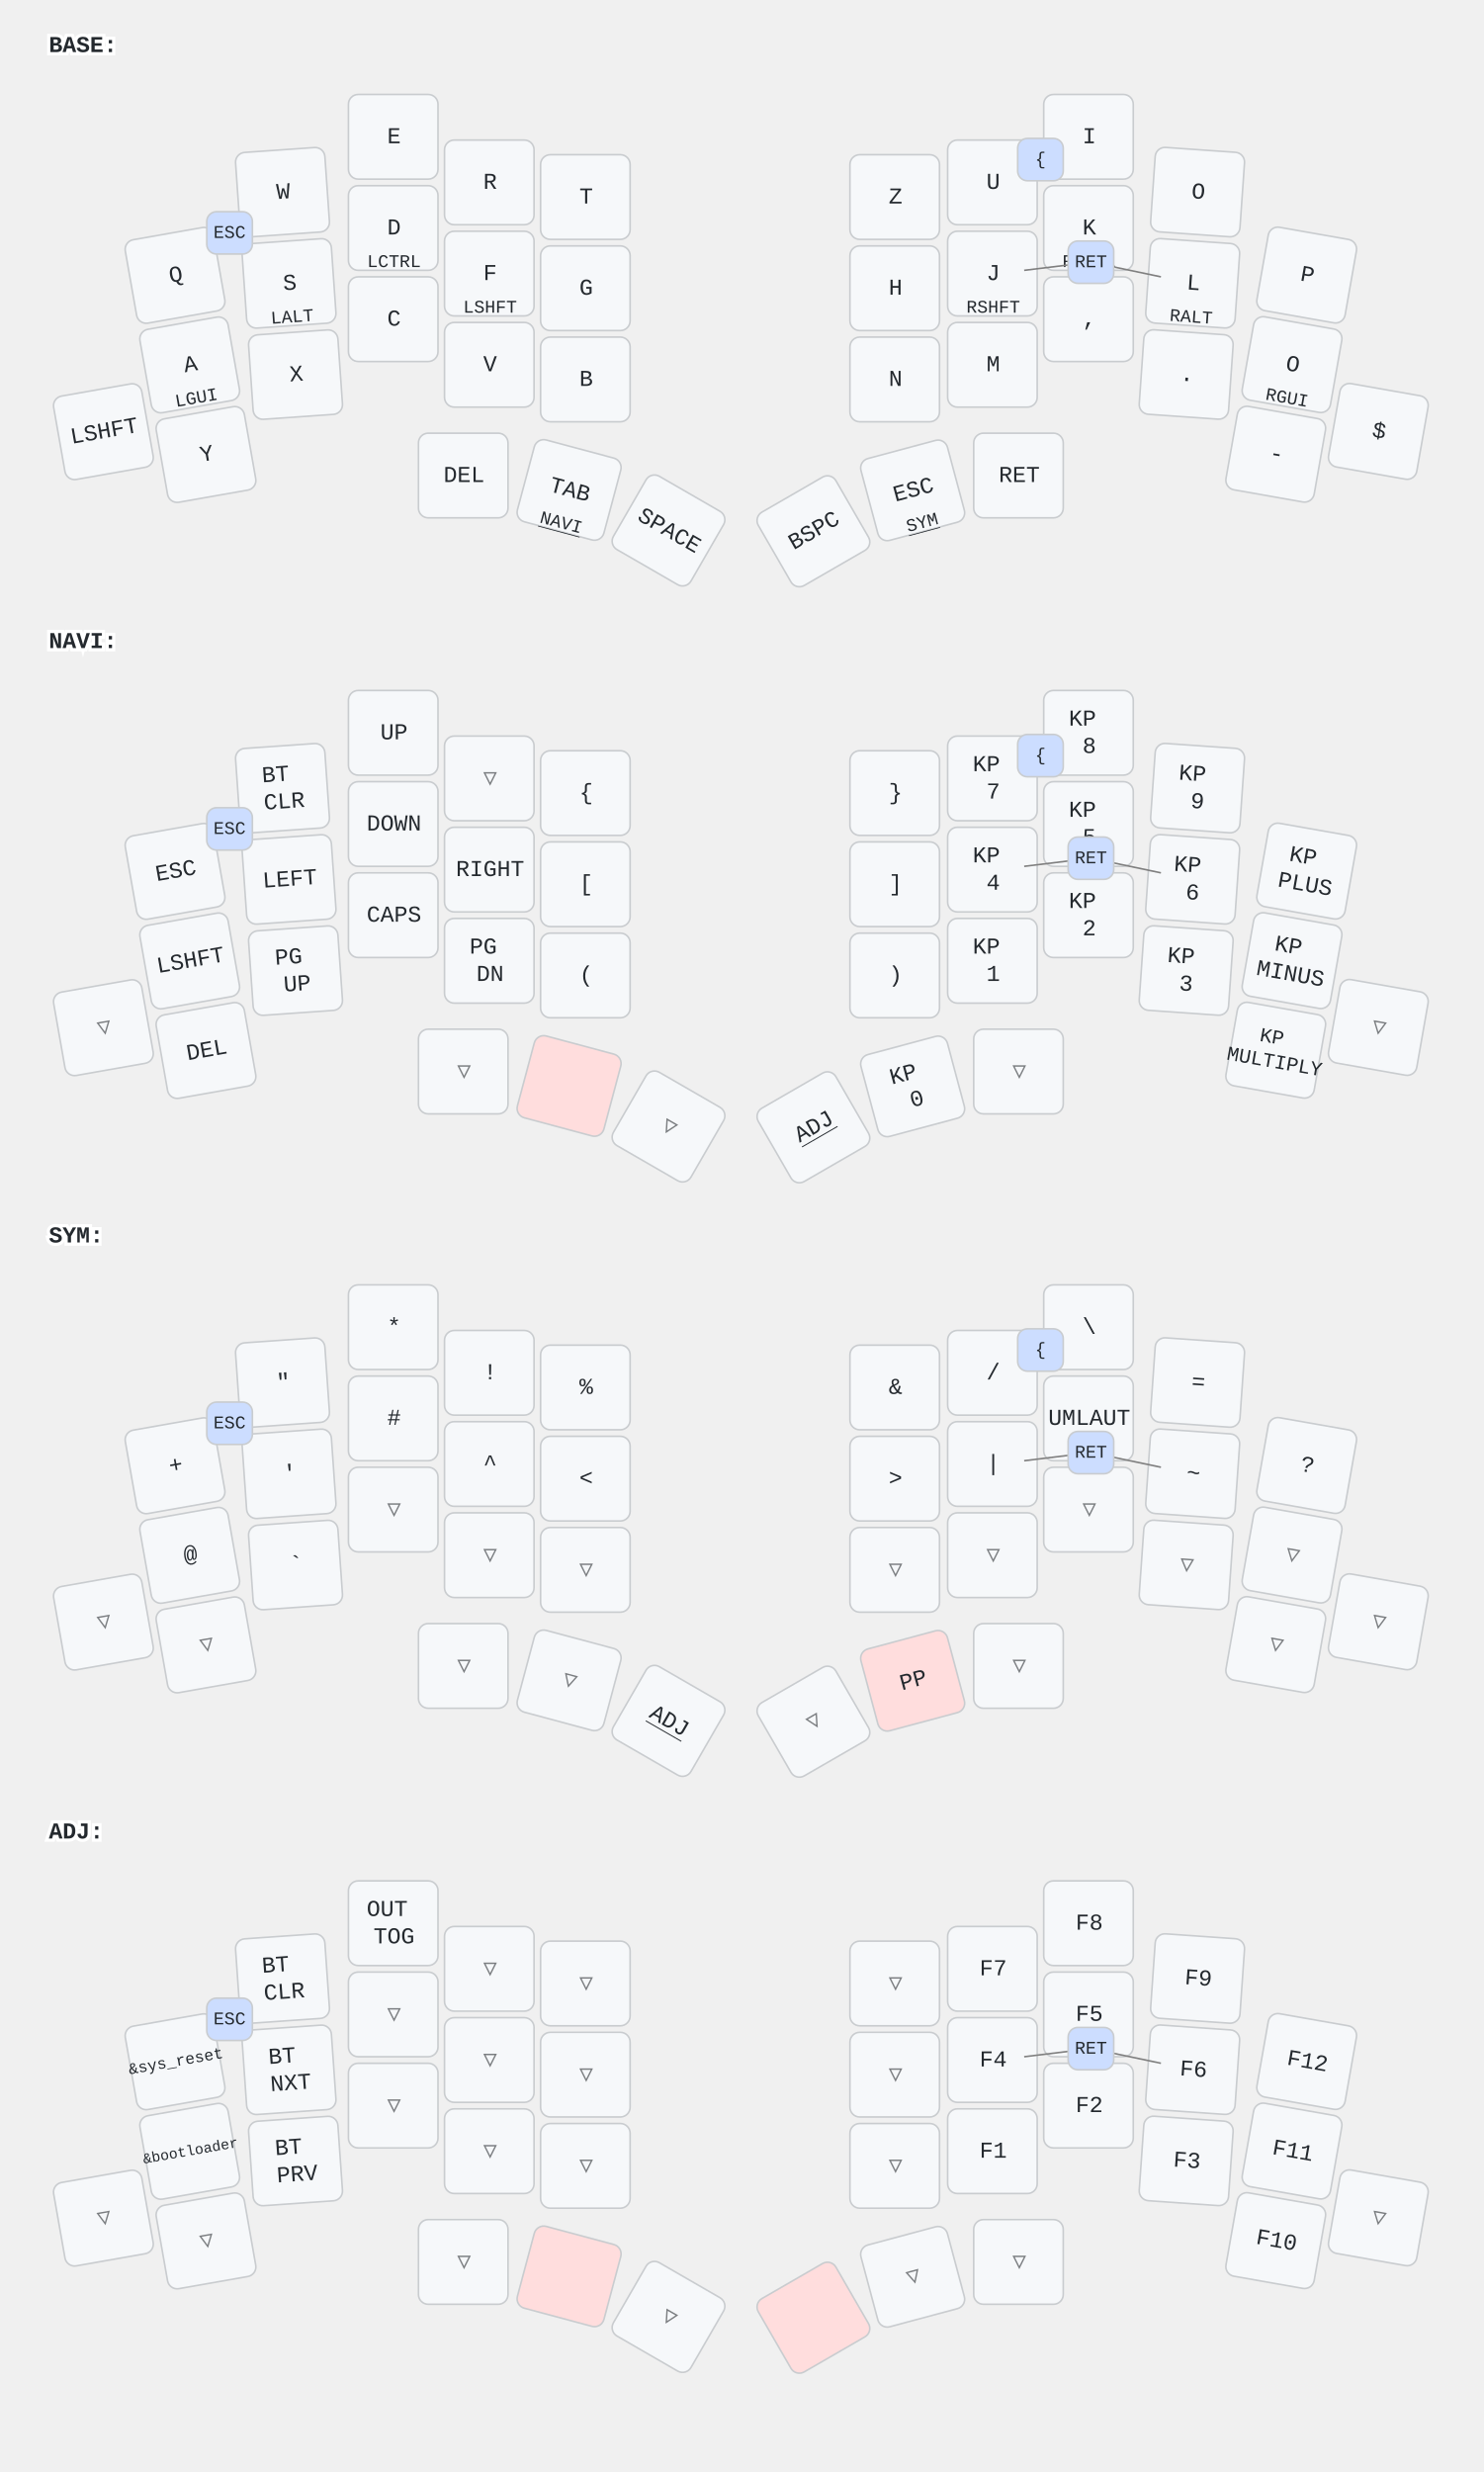
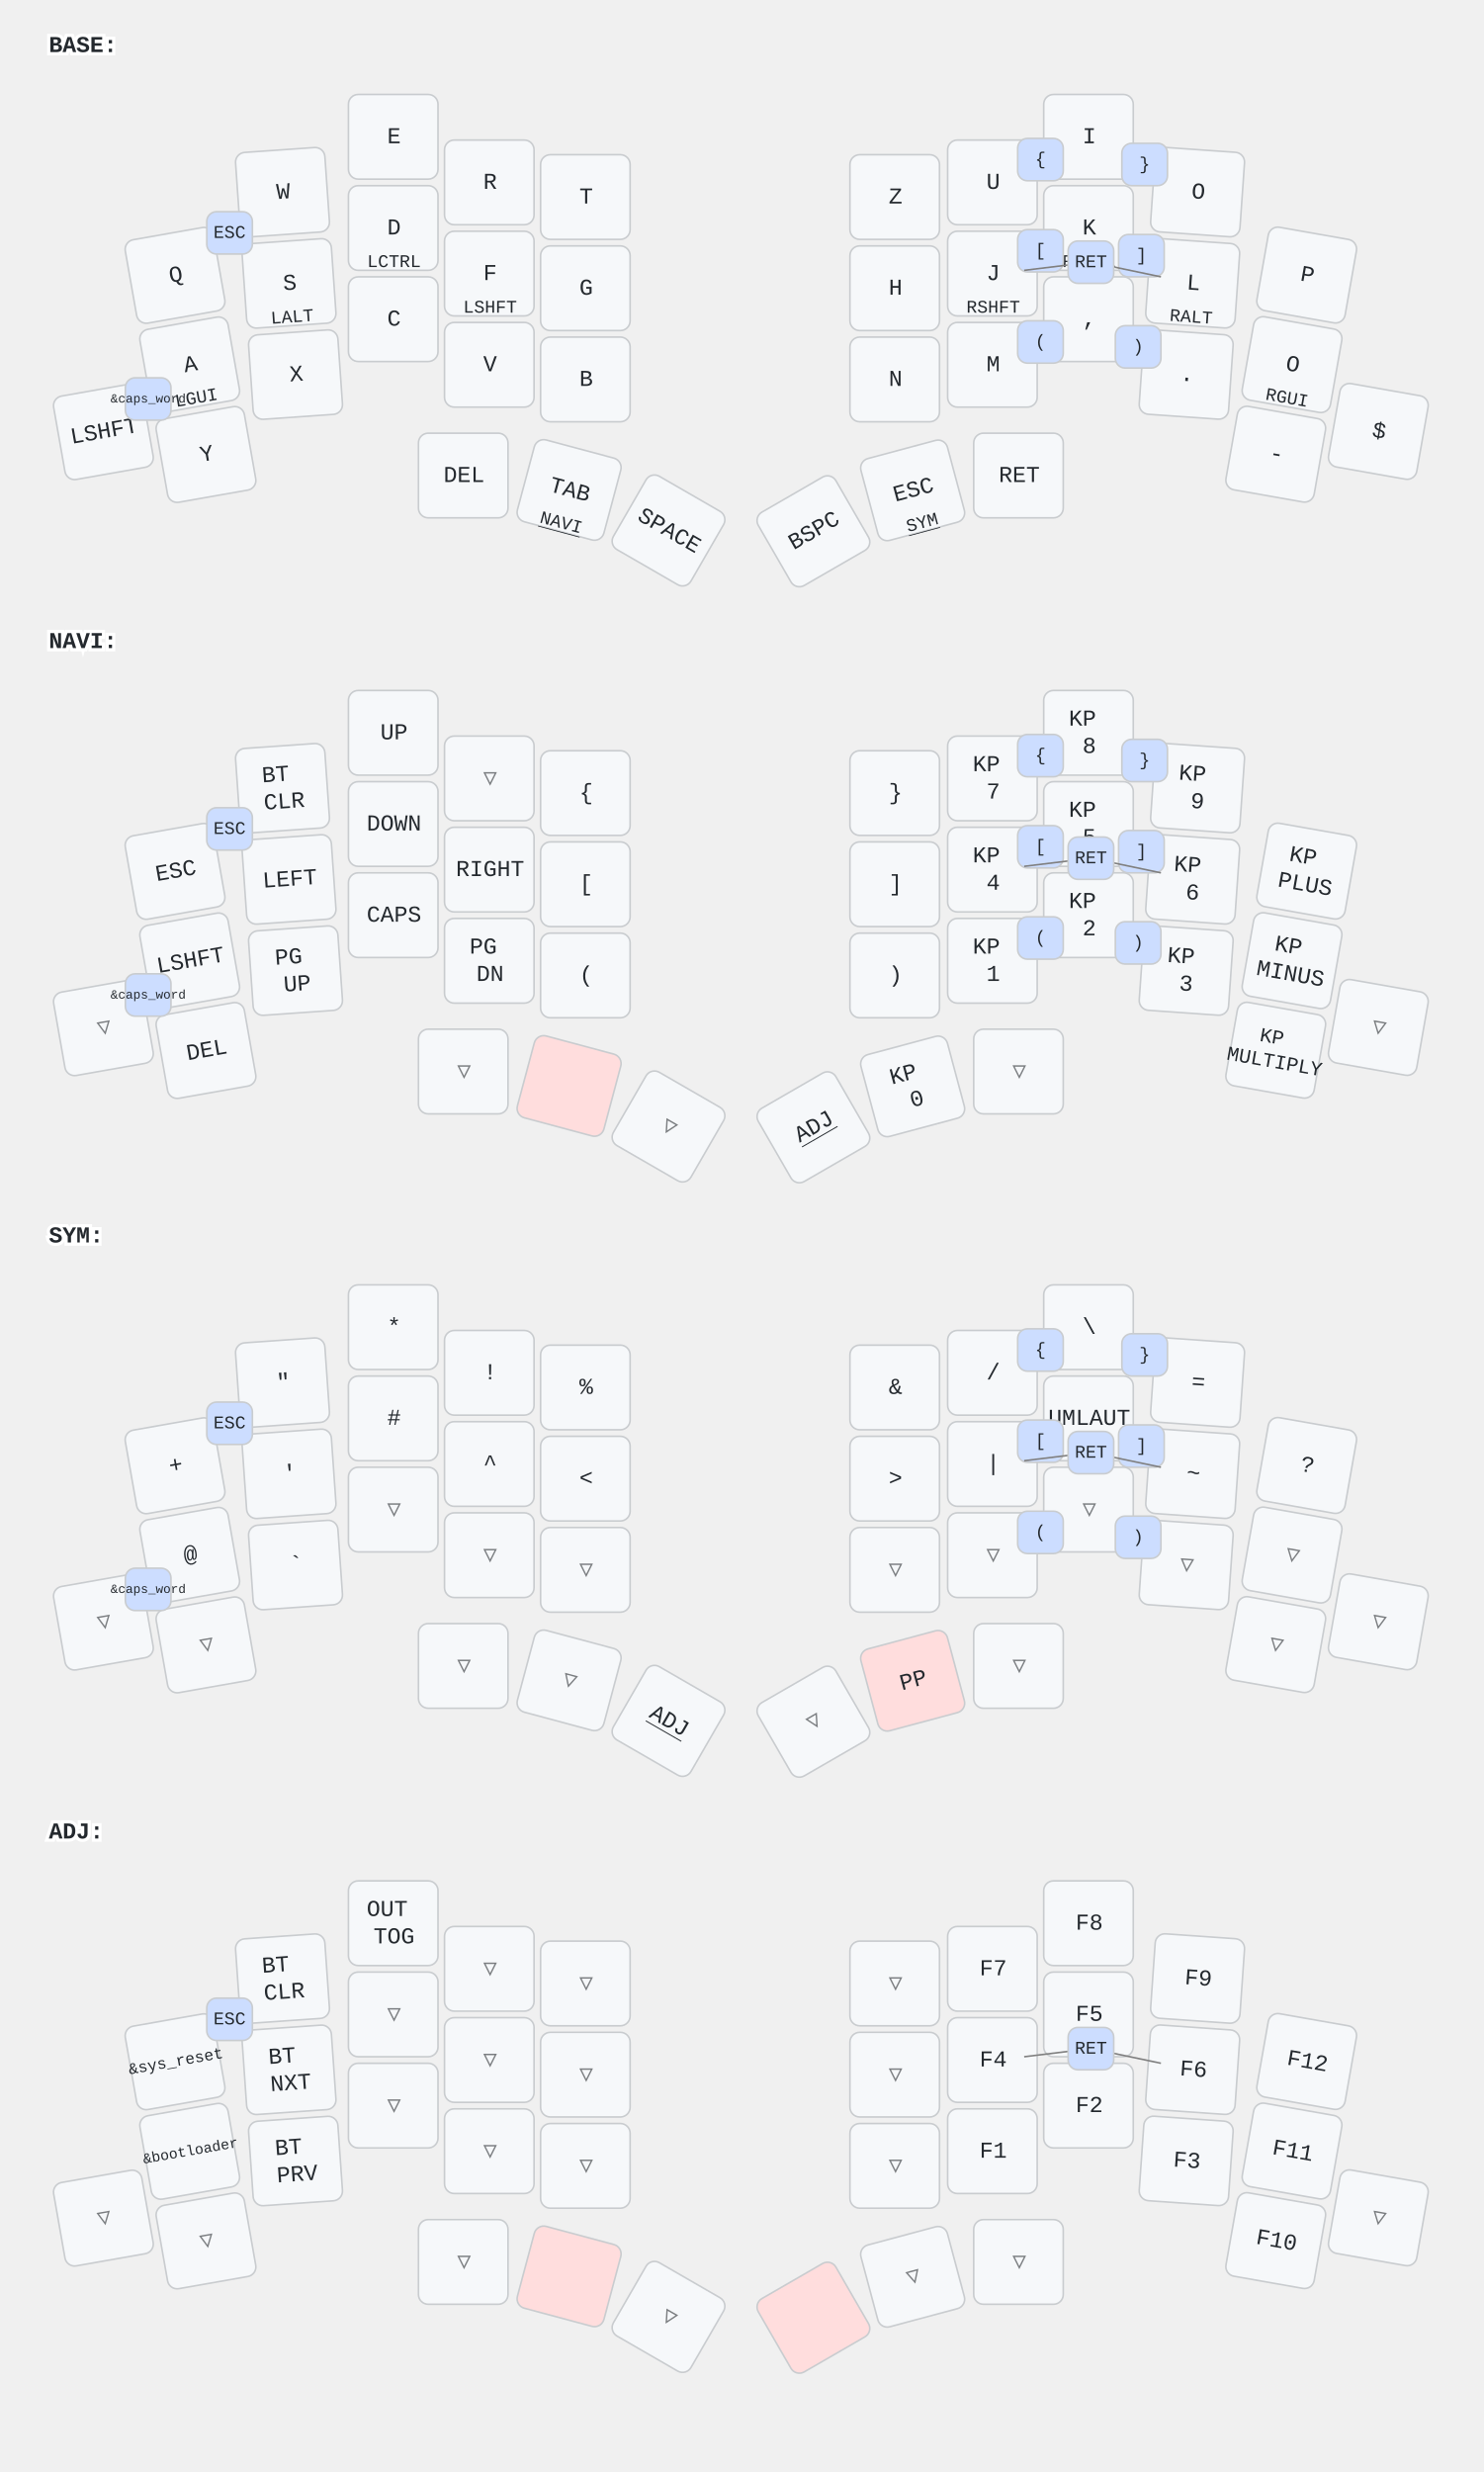
<svg xmlns="http://www.w3.org/2000/svg" width="911" height="1518" viewBox="0 0 911 1518" class="keymap">
  <style>/* inherit to force styles through use tags */
svg path {
    fill: inherit;
}

/* font and background color specifications */
svg.keymap {
    font-family: SFMono-Regular,Consolas,Liberation Mono,Menlo,monospace;
    font-size: 14px;
    font-kerning: normal;
    text-rendering: optimizeLegibility;
    fill: #24292e;
}

/* default key styling */
rect.key {
    fill: #f6f8fa;
}

rect.key, rect.combo {
    stroke: #c9cccf;
    stroke-width: 1;
}

/* default key side styling, only used is draw_key_sides is set */
rect.side {
    filter: brightness(90%);
}

/* color accent for combo boxes */
rect.combo, rect.combo-separate {
    fill: #cdf;
}

/* color accent for held keys */
rect.held, rect.combo.held {
    fill: #fdd;
}

/* color accent for ghost (optional) keys */
rect.ghost, rect.combo.ghost {
    stroke-dasharray: 4, 4;
    stroke-width: 2;
}

text {
    text-anchor: middle;
    dominant-baseline: middle;
}

/* styling for layer labels */
text.label {
    font-weight: bold;
    text-anchor: start;
    stroke: white;
    stroke-width: 4;
    paint-order: stroke;
}

/* styling for optional footer */
text.footer {
    text-anchor: end;
    dominant-baseline: auto;
    stroke: white;
    stroke-width: 4;
    paint-order: stroke;
}

/* styling for combo tap, and key non-tap label text */
text.combo, text.hold, text.shifted, text.left, text.right {
    font-size: 11px;
}

text.hold {
    text-anchor: middle;
    dominant-baseline: auto;
}

text.shifted {
    text-anchor: middle;
    dominant-baseline: hanging;
}

text.left {
    text-anchor: start;
}

text.right {
    text-anchor: end;
}

text.layer-activator {
    text-decoration: underline;
}

/* styling for hold/shifted label text in combo box */
text.combo.hold, text.combo.shifted, text.combo.left, text.combo.right {
    font-size: 8px;
}

/* lighter symbol for transparent keys */
text.trans {
    fill: #7b7e81;
}

/* styling for combo dendrons */
path.combo {
    stroke-width: 1;
    stroke: gray;
    fill: none;
}

/* Start Tabler Icons Cleanup */
/* cannot use height/width with glyphs */
.icon-tabler &gt; path {
    fill: inherit;
    stroke: inherit;
    stroke-width: 2;
}
/* hide tabler's default box */
.icon-tabler &gt; path[stroke="none"][fill="none"] {
    visibility: hidden;
}
/* End Tabler Icons Cleanup */
</style>
  <g transform="translate(30, 0)" class="layer-BASE">
    <text x="0" y="28" class="label" id="BASE">BASE:</text>
    <g transform="translate(0, 56)">
      <g transform="translate(78, 113) rotate(-10.0)" class="key keypos-0">
        <rect rx="6" ry="6" x="-28" y="-26" width="55" height="52" class="key" />
        <text x="0" y="0" class="key tap">Q</text>
      </g>
      <g transform="translate(144, 62) rotate(-4.0)" class="key keypos-1">
        <rect rx="6" ry="6" x="-28" y="-26" width="55" height="52" class="key" />
        <text x="0" y="0" class="key tap">W</text>
      </g>
      <g transform="translate(212, 28)" class="key keypos-2">
        <rect rx="6" ry="6" x="-28" y="-26" width="55" height="52" class="key" />
        <text x="0" y="0" class="key tap">E</text>
      </g>
      <g transform="translate(271, 56)" class="key keypos-3">
        <rect rx="6" ry="6" x="-28" y="-26" width="55" height="52" class="key" />
        <text x="0" y="0" class="key tap">R</text>
      </g>
      <g transform="translate(330, 65)" class="key keypos-4">
        <rect rx="6" ry="6" x="-28" y="-26" width="55" height="52" class="key" />
        <text x="0" y="0" class="key tap">T</text>
      </g>
      <g transform="translate(520, 65)" class="key keypos-5">
        <rect rx="6" ry="6" x="-28" y="-26" width="55" height="52" class="key" />
        <text x="0" y="0" class="key tap">Z</text>
      </g>
      <g transform="translate(580, 56)" class="key keypos-6">
        <rect rx="6" ry="6" x="-28" y="-26" width="55" height="52" class="key" />
        <text x="0" y="0" class="key tap">U</text>
      </g>
      <g transform="translate(639, 28)" class="key keypos-7">
        <rect rx="6" ry="6" x="-28" y="-26" width="55" height="52" class="key" />
        <text x="0" y="0" class="key tap">I</text>
      </g>
      <g transform="translate(706, 62) rotate(4.0)" class="key keypos-8">
        <rect rx="6" ry="6" x="-28" y="-26" width="55" height="52" class="key" />
        <text x="0" y="0" class="key tap">O</text>
      </g>
      <g transform="translate(773, 113) rotate(10.0)" class="key keypos-9">
        <rect rx="6" ry="6" x="-28" y="-26" width="55" height="52" class="key" />
        <text x="0" y="0" class="key tap">P</text>
      </g>
      <g transform="translate(87, 168) rotate(-10.0)" class="key keypos-10">
        <rect rx="6" ry="6" x="-28" y="-26" width="55" height="52" class="key" />
        <text x="0" y="0" class="key tap">A</text>
        <text x="0" y="24" class="key hold">LGUI</text>
      </g>
      <g transform="translate(148, 118) rotate(-4.0)" class="key keypos-11">
        <rect rx="6" ry="6" x="-28" y="-26" width="55" height="52" class="key" />
        <text x="0" y="0" class="key tap">S</text>
        <text x="0" y="24" class="key hold">LALT</text>
      </g>
      <g transform="translate(212, 84)" class="key keypos-12">
        <rect rx="6" ry="6" x="-28" y="-26" width="55" height="52" class="key" />
        <text x="0" y="0" class="key tap">D</text>
        <text x="0" y="24" class="key hold">LCTRL</text>
      </g>
      <g transform="translate(271, 112)" class="key keypos-13">
        <rect rx="6" ry="6" x="-28" y="-26" width="55" height="52" class="key" />
        <text x="0" y="0" class="key tap">F</text>
        <text x="0" y="24" class="key hold">LSHFT</text>
      </g>
      <g transform="translate(330, 121)" class="key keypos-14">
        <rect rx="6" ry="6" x="-28" y="-26" width="55" height="52" class="key" />
        <text x="0" y="0" class="key tap">G</text>
      </g>
      <g transform="translate(520, 121)" class="key keypos-15">
        <rect rx="6" ry="6" x="-28" y="-26" width="55" height="52" class="key" />
        <text x="0" y="0" class="key tap">H</text>
      </g>
      <g transform="translate(580, 112)" class="key keypos-16">
        <rect rx="6" ry="6" x="-28" y="-26" width="55" height="52" class="key" />
        <text x="0" y="0" class="key tap">J</text>
        <text x="0" y="24" class="key hold">RSHFT</text>
      </g>
      <g transform="translate(639, 84)" class="key keypos-17">
        <rect rx="6" ry="6" x="-28" y="-26" width="55" height="52" class="key" />
        <text x="0" y="0" class="key tap">K</text>
        <text x="0" y="24" class="key hold">RCTRL</text>
      </g>
      <g transform="translate(703, 118) rotate(4.0)" class="key keypos-18">
        <rect rx="6" ry="6" x="-28" y="-26" width="55" height="52" class="key" />
        <text x="0" y="0" class="key tap">L</text>
        <text x="0" y="24" class="key hold">RALT</text>
      </g>
      <g transform="translate(764, 168) rotate(10.0)" class="key keypos-19">
        <rect rx="6" ry="6" x="-28" y="-26" width="55" height="52" class="key" />
        <text x="0" y="0" class="key tap">O</text>
        <text x="0" y="24" class="key hold">RGUI</text>
      </g>
      <g transform="translate(34, 209) rotate(-10.0)" class="key keypos-20">
        <rect rx="6" ry="6" x="-28" y="-26" width="55" height="52" class="key" />
        <text x="0" y="0" class="key tap">LSHFT</text>
      </g>
      <g transform="translate(97, 223) rotate(-10.0)" class="key keypos-21">
        <rect rx="6" ry="6" x="-28" y="-26" width="55" height="52" class="key" />
        <text x="0" y="0" class="key tap">Y</text>
      </g>
      <g transform="translate(152, 174) rotate(-4.0)" class="key keypos-22">
        <rect rx="6" ry="6" x="-28" y="-26" width="55" height="52" class="key" />
        <text x="0" y="0" class="key tap">X</text>
      </g>
      <g transform="translate(212, 140)" class="key keypos-23">
        <rect rx="6" ry="6" x="-28" y="-26" width="55" height="52" class="key" />
        <text x="0" y="0" class="key tap">C</text>
      </g>
      <g transform="translate(271, 168)" class="key keypos-24">
        <rect rx="6" ry="6" x="-28" y="-26" width="55" height="52" class="key" />
        <text x="0" y="0" class="key tap">V</text>
      </g>
      <g transform="translate(330, 177)" class="key keypos-25">
        <rect rx="6" ry="6" x="-28" y="-26" width="55" height="52" class="key" />
        <text x="0" y="0" class="key tap">B</text>
      </g>
      <g transform="translate(520, 177)" class="key keypos-26">
        <rect rx="6" ry="6" x="-28" y="-26" width="55" height="52" class="key" />
        <text x="0" y="0" class="key tap">N</text>
      </g>
      <g transform="translate(580, 168)" class="key keypos-27">
        <rect rx="6" ry="6" x="-28" y="-26" width="55" height="52" class="key" />
        <text x="0" y="0" class="key tap">M</text>
      </g>
      <g transform="translate(639, 140)" class="key keypos-28">
        <rect rx="6" ry="6" x="-28" y="-26" width="55" height="52" class="key" />
        <text x="0" y="0" class="key tap">,</text>
      </g>
      <g transform="translate(699, 174) rotate(4.0)" class="key keypos-29">
        <rect rx="6" ry="6" x="-28" y="-26" width="55" height="52" class="key" />
        <text x="0" y="0" class="key tap">.</text>
      </g>
      <g transform="translate(754, 223) rotate(10.0)" class="key keypos-30">
        <rect rx="6" ry="6" x="-28" y="-26" width="55" height="52" class="key" />
        <text x="0" y="0" class="key tap">-</text>
      </g>
      <g transform="translate(817, 209) rotate(10.0)" class="key keypos-31">
        <rect rx="6" ry="6" x="-28" y="-26" width="55" height="52" class="key" />
        <text x="0" y="0" class="key tap">$</text>
      </g>
      <g transform="translate(255, 236)" class="key keypos-32">
        <rect rx="6" ry="6" x="-28" y="-26" width="55" height="52" class="key" />
        <text x="0" y="0" class="key tap">DEL</text>
      </g>
      <g transform="translate(320, 245) rotate(15.0)" class="key keypos-33">
        <rect rx="6" ry="6" x="-28" y="-26" width="55" height="52" class="key" />
        <text x="0" y="0" class="key tap">TAB</text>
        <a href="#NAVI">
          <text x="0" y="24" class="key hold layer-activator">NAVI</text>
        </a>
      </g>
      <g transform="translate(381, 270) rotate(30.0)" class="key keypos-34">
        <rect rx="6" ry="6" x="-28" y="-26" width="55" height="52" class="key" />
        <text x="0" y="0" class="key tap">SPACE</text>
      </g>
      <g transform="translate(470, 270) rotate(-30.0)" class="key keypos-35">
        <rect rx="6" ry="6" x="-28" y="-26" width="55" height="52" class="key" />
        <text x="0" y="0" class="key tap">BSPC</text>
      </g>
      <g transform="translate(531, 245) rotate(-15.0)" class="key keypos-36">
        <rect rx="6" ry="6" x="-28" y="-26" width="55" height="52" class="key" />
        <text x="0" y="0" class="key tap">ESC</text>
        <a href="#SYM">
          <text x="0" y="24" class="key hold layer-activator">SYM</text>
        </a>
      </g>
      <g transform="translate(596, 236)" class="key keypos-37">
        <rect rx="6" ry="6" x="-28" y="-26" width="55" height="52" class="key" />
        <text x="0" y="0" class="key tap">RET</text>
      </g>
      <g class="combo combopos-0">
+         <rect rx="6" ry="6" x="595" y="29" width="28" height="26" class="combo" />
+         <text x="609" y="42" class="combo tap">{</text>
+       </g>
+       <g class="combo combopos-1">
+         <rect rx="6" ry="6" x="659" y="32" width="28" height="26" class="combo" />
+         <text x="673" y="45" class="combo tap">}</text>
+       </g>
+       <g class="combo combopos-2">
+         <rect rx="6" ry="6" x="595" y="85" width="28" height="26" class="combo" />
+         <text x="609" y="98" class="combo tap">[</text>
+       </g>
+       <g class="combo combopos-3">
+         <rect rx="6" ry="6" x="657" y="88" width="28" height="26" class="combo" />
+         <text x="671" y="101" class="combo tap">]</text>
+       </g>
+       <g class="combo combopos-4">
+         <rect rx="6" ry="6" x="595" y="141" width="28" height="26" class="combo" />
+         <text x="609" y="154" class="combo tap">(</text>
+       </g>
+       <g class="combo combopos-5">
+         <rect rx="6" ry="6" x="655" y="144" width="28" height="26" class="combo" />
+         <text x="669" y="157" class="combo tap">)</text>
+       </g>
+       <g class="combo combopos-6">
+         <rect rx="6" ry="6" x="47" y="176" width="28" height="26" class="combo" />
+         <text x="61" y="189" class="combo tap">
+           <tspan style="font-size: 70%">&amp;caps_word</tspan>
+         </text>
+       </g>
+       <g class="combo combopos-7">
        <rect rx="6" ry="6" x="97" y="74" width="28" height="26" class="combo" />
        <text x="111" y="87" class="combo tap">ESC</text>
      </g>
-       <g class="combo combopos-1">
+       <g class="combo combopos-8">
        <path d="M640,105 l-41,5" class="combo" />
        <path d="M640,105 l43,9" class="combo" />
        <rect rx="6" ry="6" x="626" y="92" width="28" height="26" class="combo" />
        <text x="640" y="105" class="combo tap">RET</text>
-       </g>
-       <g class="combo combopos-2">
-         <rect rx="6" ry="6" x="595" y="29" width="28" height="26" class="combo" />
-         <text x="609" y="42" class="combo tap">{</text>
      </g>
    </g>
  </g>
  <g transform="translate(30, 366)" class="layer-NAVI">
    <text x="0" y="28" class="label" id="NAVI">NAVI:</text>
    <g transform="translate(0, 56)">
      <g transform="translate(78, 113) rotate(-10.0)" class="key keypos-0">
        <rect rx="6" ry="6" x="-28" y="-26" width="55" height="52" class="key" />
        <text x="0" y="0" class="key tap">ESC</text>
      </g>
      <g transform="translate(144, 62) rotate(-4.0)" class="key keypos-1">
        <rect rx="6" ry="6" x="-28" y="-26" width="55" height="52" class="key" />
        <text x="0" y="0" class="key tap">
          <tspan x="0" dy="-0.6em">BT</tspan>
          <tspan x="0" dy="1.2em">CLR</tspan>
        </text>
      </g>
      <g transform="translate(212, 28)" class="key keypos-2">
        <rect rx="6" ry="6" x="-28" y="-26" width="55" height="52" class="key" />
        <text x="0" y="0" class="key tap">UP</text>
      </g>
      <g transform="translate(271, 56)" class="key trans keypos-3">
        <rect rx="6" ry="6" x="-28" y="-26" width="55" height="52" class="key trans" />
        <text x="0" y="0" class="key trans tap">▽</text>
      </g>
      <g transform="translate(330, 65)" class="key keypos-4">
        <rect rx="6" ry="6" x="-28" y="-26" width="55" height="52" class="key" />
        <text x="0" y="0" class="key tap">{</text>
      </g>
      <g transform="translate(520, 65)" class="key keypos-5">
        <rect rx="6" ry="6" x="-28" y="-26" width="55" height="52" class="key" />
        <text x="0" y="0" class="key tap">}</text>
      </g>
      <g transform="translate(580, 56)" class="key keypos-6">
        <rect rx="6" ry="6" x="-28" y="-26" width="55" height="52" class="key" />
        <text x="0" y="0" class="key tap">
          <tspan x="0" dy="-0.6em">KP</tspan>
          <tspan x="0" dy="1.2em">7</tspan>
        </text>
      </g>
      <g transform="translate(639, 28)" class="key keypos-7">
        <rect rx="6" ry="6" x="-28" y="-26" width="55" height="52" class="key" />
        <text x="0" y="0" class="key tap">
          <tspan x="0" dy="-0.6em">KP</tspan>
          <tspan x="0" dy="1.2em">8</tspan>
        </text>
      </g>
      <g transform="translate(706, 62) rotate(4.0)" class="key keypos-8">
        <rect rx="6" ry="6" x="-28" y="-26" width="55" height="52" class="key" />
        <text x="0" y="0" class="key tap">
          <tspan x="0" dy="-0.6em">KP</tspan>
          <tspan x="0" dy="1.2em">9</tspan>
        </text>
      </g>
      <g transform="translate(773, 113) rotate(10.0)" class="key keypos-9">
        <rect rx="6" ry="6" x="-28" y="-26" width="55" height="52" class="key" />
        <text x="0" y="0" class="key tap">
          <tspan x="0" dy="-0.6em">KP</tspan>
          <tspan x="0" dy="1.2em">PLUS</tspan>
        </text>
      </g>
      <g transform="translate(87, 168) rotate(-10.0)" class="key keypos-10">
        <rect rx="6" ry="6" x="-28" y="-26" width="55" height="52" class="key" />
        <text x="0" y="0" class="key tap">LSHFT</text>
      </g>
      <g transform="translate(148, 118) rotate(-4.0)" class="key keypos-11">
        <rect rx="6" ry="6" x="-28" y="-26" width="55" height="52" class="key" />
        <text x="0" y="0" class="key tap">LEFT</text>
      </g>
      <g transform="translate(212, 84)" class="key keypos-12">
        <rect rx="6" ry="6" x="-28" y="-26" width="55" height="52" class="key" />
        <text x="0" y="0" class="key tap">DOWN</text>
      </g>
      <g transform="translate(271, 112)" class="key keypos-13">
        <rect rx="6" ry="6" x="-28" y="-26" width="55" height="52" class="key" />
        <text x="0" y="0" class="key tap">RIGHT</text>
      </g>
      <g transform="translate(330, 121)" class="key keypos-14">
        <rect rx="6" ry="6" x="-28" y="-26" width="55" height="52" class="key" />
        <text x="0" y="0" class="key tap">[</text>
      </g>
      <g transform="translate(520, 121)" class="key keypos-15">
        <rect rx="6" ry="6" x="-28" y="-26" width="55" height="52" class="key" />
        <text x="0" y="0" class="key tap">]</text>
      </g>
      <g transform="translate(580, 112)" class="key keypos-16">
        <rect rx="6" ry="6" x="-28" y="-26" width="55" height="52" class="key" />
        <text x="0" y="0" class="key tap">
          <tspan x="0" dy="-0.6em">KP</tspan>
          <tspan x="0" dy="1.2em">4</tspan>
        </text>
      </g>
      <g transform="translate(639, 84)" class="key keypos-17">
        <rect rx="6" ry="6" x="-28" y="-26" width="55" height="52" class="key" />
        <text x="0" y="0" class="key tap">
          <tspan x="0" dy="-0.6em">KP</tspan>
          <tspan x="0" dy="1.2em">5</tspan>
        </text>
      </g>
      <g transform="translate(703, 118) rotate(4.0)" class="key keypos-18">
        <rect rx="6" ry="6" x="-28" y="-26" width="55" height="52" class="key" />
        <text x="0" y="0" class="key tap">
          <tspan x="0" dy="-0.6em">KP</tspan>
          <tspan x="0" dy="1.2em">6</tspan>
        </text>
      </g>
      <g transform="translate(764, 168) rotate(10.0)" class="key keypos-19">
        <rect rx="6" ry="6" x="-28" y="-26" width="55" height="52" class="key" />
        <text x="0" y="0" class="key tap">
          <tspan x="0" dy="-0.6em">KP</tspan>
          <tspan x="0" dy="1.2em">MINUS</tspan>
        </text>
      </g>
      <g transform="translate(34, 209) rotate(-10.0)" class="key trans keypos-20">
        <rect rx="6" ry="6" x="-28" y="-26" width="55" height="52" class="key trans" />
        <text x="0" y="0" class="key trans tap">▽</text>
      </g>
      <g transform="translate(97, 223) rotate(-10.0)" class="key keypos-21">
        <rect rx="6" ry="6" x="-28" y="-26" width="55" height="52" class="key" />
        <text x="0" y="0" class="key tap">DEL</text>
      </g>
      <g transform="translate(152, 174) rotate(-4.0)" class="key keypos-22">
        <rect rx="6" ry="6" x="-28" y="-26" width="55" height="52" class="key" />
        <text x="0" y="0" class="key tap">
          <tspan x="0" dy="-0.6em">PG</tspan>
          <tspan x="0" dy="1.2em">UP</tspan>
        </text>
      </g>
      <g transform="translate(212, 140)" class="key keypos-23">
        <rect rx="6" ry="6" x="-28" y="-26" width="55" height="52" class="key" />
        <text x="0" y="0" class="key tap">CAPS</text>
      </g>
      <g transform="translate(271, 168)" class="key keypos-24">
        <rect rx="6" ry="6" x="-28" y="-26" width="55" height="52" class="key" />
        <text x="0" y="0" class="key tap">
          <tspan x="0" dy="-0.6em">PG</tspan>
          <tspan x="0" dy="1.2em">DN</tspan>
        </text>
      </g>
      <g transform="translate(330, 177)" class="key keypos-25">
        <rect rx="6" ry="6" x="-28" y="-26" width="55" height="52" class="key" />
        <text x="0" y="0" class="key tap">(</text>
      </g>
      <g transform="translate(520, 177)" class="key keypos-26">
        <rect rx="6" ry="6" x="-28" y="-26" width="55" height="52" class="key" />
        <text x="0" y="0" class="key tap">)</text>
      </g>
      <g transform="translate(580, 168)" class="key keypos-27">
        <rect rx="6" ry="6" x="-28" y="-26" width="55" height="52" class="key" />
        <text x="0" y="0" class="key tap">
          <tspan x="0" dy="-0.6em">KP</tspan>
          <tspan x="0" dy="1.2em">1</tspan>
        </text>
      </g>
      <g transform="translate(639, 140)" class="key keypos-28">
        <rect rx="6" ry="6" x="-28" y="-26" width="55" height="52" class="key" />
        <text x="0" y="0" class="key tap">
          <tspan x="0" dy="-0.6em">KP</tspan>
          <tspan x="0" dy="1.2em">2</tspan>
        </text>
      </g>
      <g transform="translate(699, 174) rotate(4.0)" class="key keypos-29">
        <rect rx="6" ry="6" x="-28" y="-26" width="55" height="52" class="key" />
        <text x="0" y="0" class="key tap">
          <tspan x="0" dy="-0.6em">KP</tspan>
          <tspan x="0" dy="1.2em">3</tspan>
        </text>
      </g>
      <g transform="translate(754, 223) rotate(10.0)" class="key keypos-30">
        <rect rx="6" ry="6" x="-28" y="-26" width="55" height="52" class="key" />
        <text x="0" y="0" class="key tap">
          <tspan x="0" dy="-0.6em" style="font-size: 88%">KP</tspan>
          <tspan x="0" dy="1.2em" style="font-size: 88%">MULTIPLY</tspan>
        </text>
      </g>
      <g transform="translate(817, 209) rotate(10.0)" class="key trans keypos-31">
        <rect rx="6" ry="6" x="-28" y="-26" width="55" height="52" class="key trans" />
        <text x="0" y="0" class="key trans tap">▽</text>
      </g>
      <g transform="translate(255, 236)" class="key trans keypos-32">
        <rect rx="6" ry="6" x="-28" y="-26" width="55" height="52" class="key trans" />
        <text x="0" y="0" class="key trans tap">▽</text>
      </g>
      <g transform="translate(320, 245) rotate(15.0)" class="key held keypos-33">
        <rect rx="6" ry="6" x="-28" y="-26" width="55" height="52" class="key held" />
      </g>
      <g transform="translate(381, 270) rotate(30.0)" class="key trans keypos-34">
        <rect rx="6" ry="6" x="-28" y="-26" width="55" height="52" class="key trans" />
        <text x="0" y="0" class="key trans tap">▽</text>
      </g>
      <g transform="translate(470, 270) rotate(-30.0)" class="key keypos-35">
        <rect rx="6" ry="6" x="-28" y="-26" width="55" height="52" class="key" />
        <a href="#ADJ">
          <text x="0" y="0" class="key tap layer-activator">ADJ</text>
        </a>
      </g>
      <g transform="translate(531, 245) rotate(-15.0)" class="key keypos-36">
        <rect rx="6" ry="6" x="-28" y="-26" width="55" height="52" class="key" />
        <text x="0" y="0" class="key tap">
          <tspan x="0" dy="-0.6em">KP</tspan>
          <tspan x="0" dy="1.2em">0</tspan>
        </text>
      </g>
      <g transform="translate(596, 236)" class="key trans keypos-37">
        <rect rx="6" ry="6" x="-28" y="-26" width="55" height="52" class="key trans" />
        <text x="0" y="0" class="key trans tap">▽</text>
      </g>
      <g class="combo combopos-0">
+         <rect rx="6" ry="6" x="595" y="29" width="28" height="26" class="combo" />
+         <text x="609" y="42" class="combo tap">{</text>
+       </g>
+       <g class="combo combopos-1">
+         <rect rx="6" ry="6" x="659" y="32" width="28" height="26" class="combo" />
+         <text x="673" y="45" class="combo tap">}</text>
+       </g>
+       <g class="combo combopos-2">
+         <rect rx="6" ry="6" x="595" y="85" width="28" height="26" class="combo" />
+         <text x="609" y="98" class="combo tap">[</text>
+       </g>
+       <g class="combo combopos-3">
+         <rect rx="6" ry="6" x="657" y="88" width="28" height="26" class="combo" />
+         <text x="671" y="101" class="combo tap">]</text>
+       </g>
+       <g class="combo combopos-4">
+         <rect rx="6" ry="6" x="595" y="141" width="28" height="26" class="combo" />
+         <text x="609" y="154" class="combo tap">(</text>
+       </g>
+       <g class="combo combopos-5">
+         <rect rx="6" ry="6" x="655" y="144" width="28" height="26" class="combo" />
+         <text x="669" y="157" class="combo tap">)</text>
+       </g>
+       <g class="combo combopos-6">
+         <rect rx="6" ry="6" x="47" y="176" width="28" height="26" class="combo" />
+         <text x="61" y="189" class="combo tap">
+           <tspan style="font-size: 70%">&amp;caps_word</tspan>
+         </text>
+       </g>
+       <g class="combo combopos-7">
        <rect rx="6" ry="6" x="97" y="74" width="28" height="26" class="combo" />
        <text x="111" y="87" class="combo tap">ESC</text>
      </g>
-       <g class="combo combopos-1">
+       <g class="combo combopos-8">
        <path d="M640,105 l-41,5" class="combo" />
        <path d="M640,105 l43,9" class="combo" />
        <rect rx="6" ry="6" x="626" y="92" width="28" height="26" class="combo" />
        <text x="640" y="105" class="combo tap">RET</text>
-       </g>
-       <g class="combo combopos-2">
-         <rect rx="6" ry="6" x="595" y="29" width="28" height="26" class="combo" />
-         <text x="609" y="42" class="combo tap">{</text>
      </g>
    </g>
  </g>
  <g transform="translate(30, 731)" class="layer-SYM">
    <text x="0" y="28" class="label" id="SYM">SYM:</text>
    <g transform="translate(0, 56)">
      <g transform="translate(78, 113) rotate(-10.0)" class="key keypos-0">
        <rect rx="6" ry="6" x="-28" y="-26" width="55" height="52" class="key" />
        <text x="0" y="0" class="key tap">+</text>
      </g>
      <g transform="translate(144, 62) rotate(-4.0)" class="key keypos-1">
        <rect rx="6" ry="6" x="-28" y="-26" width="55" height="52" class="key" />
        <text x="0" y="0" class="key tap">"</text>
      </g>
      <g transform="translate(212, 28)" class="key keypos-2">
        <rect rx="6" ry="6" x="-28" y="-26" width="55" height="52" class="key" />
        <text x="0" y="0" class="key tap">*</text>
      </g>
      <g transform="translate(271, 56)" class="key keypos-3">
        <rect rx="6" ry="6" x="-28" y="-26" width="55" height="52" class="key" />
        <text x="0" y="0" class="key tap">!</text>
      </g>
      <g transform="translate(330, 65)" class="key keypos-4">
        <rect rx="6" ry="6" x="-28" y="-26" width="55" height="52" class="key" />
        <text x="0" y="0" class="key tap">%</text>
      </g>
      <g transform="translate(520, 65)" class="key keypos-5">
        <rect rx="6" ry="6" x="-28" y="-26" width="55" height="52" class="key" />
        <text x="0" y="0" class="key tap">&amp;</text>
      </g>
      <g transform="translate(580, 56)" class="key keypos-6">
        <rect rx="6" ry="6" x="-28" y="-26" width="55" height="52" class="key" />
        <text x="0" y="0" class="key tap">/</text>
      </g>
      <g transform="translate(639, 28)" class="key keypos-7">
        <rect rx="6" ry="6" x="-28" y="-26" width="55" height="52" class="key" />
        <text x="0" y="0" class="key tap">\</text>
      </g>
      <g transform="translate(706, 62) rotate(4.0)" class="key keypos-8">
        <rect rx="6" ry="6" x="-28" y="-26" width="55" height="52" class="key" />
        <text x="0" y="0" class="key tap">=</text>
      </g>
      <g transform="translate(773, 113) rotate(10.0)" class="key keypos-9">
        <rect rx="6" ry="6" x="-28" y="-26" width="55" height="52" class="key" />
        <text x="0" y="0" class="key tap">?</text>
      </g>
      <g transform="translate(87, 168) rotate(-10.0)" class="key keypos-10">
        <rect rx="6" ry="6" x="-28" y="-26" width="55" height="52" class="key" />
        <text x="0" y="0" class="key tap">@</text>
      </g>
      <g transform="translate(148, 118) rotate(-4.0)" class="key keypos-11">
        <rect rx="6" ry="6" x="-28" y="-26" width="55" height="52" class="key" />
        <text x="0" y="0" class="key tap">'</text>
      </g>
      <g transform="translate(212, 84)" class="key keypos-12">
        <rect rx="6" ry="6" x="-28" y="-26" width="55" height="52" class="key" />
        <text x="0" y="0" class="key tap">#</text>
      </g>
      <g transform="translate(271, 112)" class="key keypos-13">
        <rect rx="6" ry="6" x="-28" y="-26" width="55" height="52" class="key" />
        <text x="0" y="0" class="key tap">^</text>
      </g>
      <g transform="translate(330, 121)" class="key keypos-14">
        <rect rx="6" ry="6" x="-28" y="-26" width="55" height="52" class="key" />
        <text x="0" y="0" class="key tap">&lt;</text>
      </g>
      <g transform="translate(520, 121)" class="key keypos-15">
        <rect rx="6" ry="6" x="-28" y="-26" width="55" height="52" class="key" />
        <text x="0" y="0" class="key tap">&gt;</text>
      </g>
      <g transform="translate(580, 112)" class="key keypos-16">
        <rect rx="6" ry="6" x="-28" y="-26" width="55" height="52" class="key" />
        <text x="0" y="0" class="key tap">|</text>
      </g>
      <g transform="translate(639, 84)" class="key keypos-17">
        <rect rx="6" ry="6" x="-28" y="-26" width="55" height="52" class="key" />
        <text x="0" y="0" class="key tap">UMLAUT</text>
      </g>
      <g transform="translate(703, 118) rotate(4.0)" class="key keypos-18">
        <rect rx="6" ry="6" x="-28" y="-26" width="55" height="52" class="key" />
        <text x="0" y="0" class="key tap">~</text>
      </g>
      <g transform="translate(764, 168) rotate(10.0)" class="key trans keypos-19">
        <rect rx="6" ry="6" x="-28" y="-26" width="55" height="52" class="key trans" />
        <text x="0" y="0" class="key trans tap">▽</text>
      </g>
      <g transform="translate(34, 209) rotate(-10.0)" class="key trans keypos-20">
        <rect rx="6" ry="6" x="-28" y="-26" width="55" height="52" class="key trans" />
        <text x="0" y="0" class="key trans tap">▽</text>
      </g>
      <g transform="translate(97, 223) rotate(-10.0)" class="key trans keypos-21">
        <rect rx="6" ry="6" x="-28" y="-26" width="55" height="52" class="key trans" />
        <text x="0" y="0" class="key trans tap">▽</text>
      </g>
      <g transform="translate(152, 174) rotate(-4.0)" class="key keypos-22">
        <rect rx="6" ry="6" x="-28" y="-26" width="55" height="52" class="key" />
        <text x="0" y="0" class="key tap">`</text>
      </g>
      <g transform="translate(212, 140)" class="key trans keypos-23">
        <rect rx="6" ry="6" x="-28" y="-26" width="55" height="52" class="key trans" />
        <text x="0" y="0" class="key trans tap">▽</text>
      </g>
      <g transform="translate(271, 168)" class="key trans keypos-24">
        <rect rx="6" ry="6" x="-28" y="-26" width="55" height="52" class="key trans" />
        <text x="0" y="0" class="key trans tap">▽</text>
      </g>
      <g transform="translate(330, 177)" class="key trans keypos-25">
        <rect rx="6" ry="6" x="-28" y="-26" width="55" height="52" class="key trans" />
        <text x="0" y="0" class="key trans tap">▽</text>
      </g>
      <g transform="translate(520, 177)" class="key trans keypos-26">
        <rect rx="6" ry="6" x="-28" y="-26" width="55" height="52" class="key trans" />
        <text x="0" y="0" class="key trans tap">▽</text>
      </g>
      <g transform="translate(580, 168)" class="key trans keypos-27">
        <rect rx="6" ry="6" x="-28" y="-26" width="55" height="52" class="key trans" />
        <text x="0" y="0" class="key trans tap">▽</text>
      </g>
      <g transform="translate(639, 140)" class="key trans keypos-28">
        <rect rx="6" ry="6" x="-28" y="-26" width="55" height="52" class="key trans" />
        <text x="0" y="0" class="key trans tap">▽</text>
      </g>
      <g transform="translate(699, 174) rotate(4.0)" class="key trans keypos-29">
        <rect rx="6" ry="6" x="-28" y="-26" width="55" height="52" class="key trans" />
        <text x="0" y="0" class="key trans tap">▽</text>
      </g>
      <g transform="translate(754, 223) rotate(10.0)" class="key trans keypos-30">
        <rect rx="6" ry="6" x="-28" y="-26" width="55" height="52" class="key trans" />
        <text x="0" y="0" class="key trans tap">▽</text>
      </g>
      <g transform="translate(817, 209) rotate(10.0)" class="key trans keypos-31">
        <rect rx="6" ry="6" x="-28" y="-26" width="55" height="52" class="key trans" />
        <text x="0" y="0" class="key trans tap">▽</text>
      </g>
      <g transform="translate(255, 236)" class="key trans keypos-32">
        <rect rx="6" ry="6" x="-28" y="-26" width="55" height="52" class="key trans" />
        <text x="0" y="0" class="key trans tap">▽</text>
      </g>
      <g transform="translate(320, 245) rotate(15.0)" class="key trans keypos-33">
        <rect rx="6" ry="6" x="-28" y="-26" width="55" height="52" class="key trans" />
        <text x="0" y="0" class="key trans tap">▽</text>
      </g>
      <g transform="translate(381, 270) rotate(30.0)" class="key keypos-34">
        <rect rx="6" ry="6" x="-28" y="-26" width="55" height="52" class="key" />
        <a href="#ADJ">
          <text x="0" y="0" class="key tap layer-activator">ADJ</text>
        </a>
      </g>
      <g transform="translate(470, 270) rotate(-30.0)" class="key trans keypos-35">
        <rect rx="6" ry="6" x="-28" y="-26" width="55" height="52" class="key trans" />
        <text x="0" y="0" class="key trans tap">▽</text>
      </g>
      <g transform="translate(531, 245) rotate(-15.0)" class="key held keypos-36">
        <rect rx="6" ry="6" x="-28" y="-26" width="55" height="52" class="key held" />
        <text x="0" y="0" class="key held tap">PP</text>
      </g>
      <g transform="translate(596, 236)" class="key trans keypos-37">
        <rect rx="6" ry="6" x="-28" y="-26" width="55" height="52" class="key trans" />
        <text x="0" y="0" class="key trans tap">▽</text>
      </g>
      <g class="combo combopos-0">
+         <rect rx="6" ry="6" x="595" y="29" width="28" height="26" class="combo" />
+         <text x="609" y="42" class="combo tap">{</text>
+       </g>
+       <g class="combo combopos-1">
+         <rect rx="6" ry="6" x="659" y="32" width="28" height="26" class="combo" />
+         <text x="673" y="45" class="combo tap">}</text>
+       </g>
+       <g class="combo combopos-2">
+         <rect rx="6" ry="6" x="595" y="85" width="28" height="26" class="combo" />
+         <text x="609" y="98" class="combo tap">[</text>
+       </g>
+       <g class="combo combopos-3">
+         <rect rx="6" ry="6" x="657" y="88" width="28" height="26" class="combo" />
+         <text x="671" y="101" class="combo tap">]</text>
+       </g>
+       <g class="combo combopos-4">
+         <rect rx="6" ry="6" x="595" y="141" width="28" height="26" class="combo" />
+         <text x="609" y="154" class="combo tap">(</text>
+       </g>
+       <g class="combo combopos-5">
+         <rect rx="6" ry="6" x="655" y="144" width="28" height="26" class="combo" />
+         <text x="669" y="157" class="combo tap">)</text>
+       </g>
+       <g class="combo combopos-6">
+         <rect rx="6" ry="6" x="47" y="176" width="28" height="26" class="combo" />
+         <text x="61" y="189" class="combo tap">
+           <tspan style="font-size: 70%">&amp;caps_word</tspan>
+         </text>
+       </g>
+       <g class="combo combopos-7">
        <rect rx="6" ry="6" x="97" y="74" width="28" height="26" class="combo" />
        <text x="111" y="87" class="combo tap">ESC</text>
      </g>
-       <g class="combo combopos-1">
+       <g class="combo combopos-8">
        <path d="M640,105 l-41,5" class="combo" />
        <path d="M640,105 l43,9" class="combo" />
        <rect rx="6" ry="6" x="626" y="92" width="28" height="26" class="combo" />
        <text x="640" y="105" class="combo tap">RET</text>
-       </g>
-       <g class="combo combopos-2">
-         <rect rx="6" ry="6" x="595" y="29" width="28" height="26" class="combo" />
-         <text x="609" y="42" class="combo tap">{</text>
      </g>
    </g>
  </g>
  <g transform="translate(30, 1097)" class="layer-ADJ">
    <text x="0" y="28" class="label" id="ADJ">ADJ:</text>
    <g transform="translate(0, 56)">
      <g transform="translate(78, 113) rotate(-10.0)" class="key keypos-0">
        <rect rx="6" ry="6" x="-28" y="-26" width="55" height="52" class="key" />
        <text x="0" y="0" class="key tap">
          <tspan style="font-size: 70%">&amp;sys_reset</tspan>
        </text>
      </g>
      <g transform="translate(144, 62) rotate(-4.0)" class="key keypos-1">
        <rect rx="6" ry="6" x="-28" y="-26" width="55" height="52" class="key" />
        <text x="0" y="0" class="key tap">
          <tspan x="0" dy="-0.6em">BT</tspan>
          <tspan x="0" dy="1.2em">CLR</tspan>
        </text>
      </g>
      <g transform="translate(212, 28)" class="key keypos-2">
        <rect rx="6" ry="6" x="-28" y="-26" width="55" height="52" class="key" />
        <text x="0" y="0" class="key tap">
          <tspan x="0" dy="-0.6em">OUT</tspan>
          <tspan x="0" dy="1.2em">TOG</tspan>
        </text>
      </g>
      <g transform="translate(271, 56)" class="key trans keypos-3">
        <rect rx="6" ry="6" x="-28" y="-26" width="55" height="52" class="key trans" />
        <text x="0" y="0" class="key trans tap">▽</text>
      </g>
      <g transform="translate(330, 65)" class="key trans keypos-4">
        <rect rx="6" ry="6" x="-28" y="-26" width="55" height="52" class="key trans" />
        <text x="0" y="0" class="key trans tap">▽</text>
      </g>
      <g transform="translate(520, 65)" class="key trans keypos-5">
        <rect rx="6" ry="6" x="-28" y="-26" width="55" height="52" class="key trans" />
        <text x="0" y="0" class="key trans tap">▽</text>
      </g>
      <g transform="translate(580, 56)" class="key keypos-6">
        <rect rx="6" ry="6" x="-28" y="-26" width="55" height="52" class="key" />
        <text x="0" y="0" class="key tap">F7</text>
      </g>
      <g transform="translate(639, 28)" class="key keypos-7">
        <rect rx="6" ry="6" x="-28" y="-26" width="55" height="52" class="key" />
        <text x="0" y="0" class="key tap">F8</text>
      </g>
      <g transform="translate(706, 62) rotate(4.0)" class="key keypos-8">
        <rect rx="6" ry="6" x="-28" y="-26" width="55" height="52" class="key" />
        <text x="0" y="0" class="key tap">F9</text>
      </g>
      <g transform="translate(773, 113) rotate(10.0)" class="key keypos-9">
        <rect rx="6" ry="6" x="-28" y="-26" width="55" height="52" class="key" />
        <text x="0" y="0" class="key tap">F12</text>
      </g>
      <g transform="translate(87, 168) rotate(-10.0)" class="key keypos-10">
        <rect rx="6" ry="6" x="-28" y="-26" width="55" height="52" class="key" />
        <text x="0" y="0" class="key tap">
          <tspan style="font-size: 64%">&amp;bootloader</tspan>
        </text>
      </g>
      <g transform="translate(148, 118) rotate(-4.0)" class="key keypos-11">
        <rect rx="6" ry="6" x="-28" y="-26" width="55" height="52" class="key" />
        <text x="0" y="0" class="key tap">
          <tspan x="0" dy="-0.6em">BT</tspan>
          <tspan x="0" dy="1.2em">NXT</tspan>
        </text>
      </g>
      <g transform="translate(212, 84)" class="key trans keypos-12">
        <rect rx="6" ry="6" x="-28" y="-26" width="55" height="52" class="key trans" />
        <text x="0" y="0" class="key trans tap">▽</text>
      </g>
      <g transform="translate(271, 112)" class="key trans keypos-13">
        <rect rx="6" ry="6" x="-28" y="-26" width="55" height="52" class="key trans" />
        <text x="0" y="0" class="key trans tap">▽</text>
      </g>
      <g transform="translate(330, 121)" class="key trans keypos-14">
        <rect rx="6" ry="6" x="-28" y="-26" width="55" height="52" class="key trans" />
        <text x="0" y="0" class="key trans tap">▽</text>
      </g>
      <g transform="translate(520, 121)" class="key trans keypos-15">
        <rect rx="6" ry="6" x="-28" y="-26" width="55" height="52" class="key trans" />
        <text x="0" y="0" class="key trans tap">▽</text>
      </g>
      <g transform="translate(580, 112)" class="key keypos-16">
        <rect rx="6" ry="6" x="-28" y="-26" width="55" height="52" class="key" />
        <text x="0" y="0" class="key tap">F4</text>
      </g>
      <g transform="translate(639, 84)" class="key keypos-17">
        <rect rx="6" ry="6" x="-28" y="-26" width="55" height="52" class="key" />
        <text x="0" y="0" class="key tap">F5</text>
      </g>
      <g transform="translate(703, 118) rotate(4.0)" class="key keypos-18">
        <rect rx="6" ry="6" x="-28" y="-26" width="55" height="52" class="key" />
        <text x="0" y="0" class="key tap">F6</text>
      </g>
      <g transform="translate(764, 168) rotate(10.0)" class="key keypos-19">
        <rect rx="6" ry="6" x="-28" y="-26" width="55" height="52" class="key" />
        <text x="0" y="0" class="key tap">F11</text>
      </g>
      <g transform="translate(34, 209) rotate(-10.0)" class="key trans keypos-20">
        <rect rx="6" ry="6" x="-28" y="-26" width="55" height="52" class="key trans" />
        <text x="0" y="0" class="key trans tap">▽</text>
      </g>
      <g transform="translate(97, 223) rotate(-10.0)" class="key trans keypos-21">
        <rect rx="6" ry="6" x="-28" y="-26" width="55" height="52" class="key trans" />
        <text x="0" y="0" class="key trans tap">▽</text>
      </g>
      <g transform="translate(152, 174) rotate(-4.0)" class="key keypos-22">
        <rect rx="6" ry="6" x="-28" y="-26" width="55" height="52" class="key" />
        <text x="0" y="0" class="key tap">
          <tspan x="0" dy="-0.6em">BT</tspan>
          <tspan x="0" dy="1.2em">PRV</tspan>
        </text>
      </g>
      <g transform="translate(212, 140)" class="key trans keypos-23">
        <rect rx="6" ry="6" x="-28" y="-26" width="55" height="52" class="key trans" />
        <text x="0" y="0" class="key trans tap">▽</text>
      </g>
      <g transform="translate(271, 168)" class="key trans keypos-24">
        <rect rx="6" ry="6" x="-28" y="-26" width="55" height="52" class="key trans" />
        <text x="0" y="0" class="key trans tap">▽</text>
      </g>
      <g transform="translate(330, 177)" class="key trans keypos-25">
        <rect rx="6" ry="6" x="-28" y="-26" width="55" height="52" class="key trans" />
        <text x="0" y="0" class="key trans tap">▽</text>
      </g>
      <g transform="translate(520, 177)" class="key trans keypos-26">
        <rect rx="6" ry="6" x="-28" y="-26" width="55" height="52" class="key trans" />
        <text x="0" y="0" class="key trans tap">▽</text>
      </g>
      <g transform="translate(580, 168)" class="key keypos-27">
        <rect rx="6" ry="6" x="-28" y="-26" width="55" height="52" class="key" />
        <text x="0" y="0" class="key tap">F1</text>
      </g>
      <g transform="translate(639, 140)" class="key keypos-28">
        <rect rx="6" ry="6" x="-28" y="-26" width="55" height="52" class="key" />
        <text x="0" y="0" class="key tap">F2</text>
      </g>
      <g transform="translate(699, 174) rotate(4.0)" class="key keypos-29">
        <rect rx="6" ry="6" x="-28" y="-26" width="55" height="52" class="key" />
        <text x="0" y="0" class="key tap">F3</text>
      </g>
      <g transform="translate(754, 223) rotate(10.0)" class="key keypos-30">
        <rect rx="6" ry="6" x="-28" y="-26" width="55" height="52" class="key" />
        <text x="0" y="0" class="key tap">F10</text>
      </g>
      <g transform="translate(817, 209) rotate(10.0)" class="key trans keypos-31">
        <rect rx="6" ry="6" x="-28" y="-26" width="55" height="52" class="key trans" />
        <text x="0" y="0" class="key trans tap">▽</text>
      </g>
      <g transform="translate(255, 236)" class="key trans keypos-32">
        <rect rx="6" ry="6" x="-28" y="-26" width="55" height="52" class="key trans" />
        <text x="0" y="0" class="key trans tap">▽</text>
      </g>
      <g transform="translate(320, 245) rotate(15.0)" class="key held keypos-33">
        <rect rx="6" ry="6" x="-28" y="-26" width="55" height="52" class="key held" />
      </g>
      <g transform="translate(381, 270) rotate(30.0)" class="key trans keypos-34">
        <rect rx="6" ry="6" x="-28" y="-26" width="55" height="52" class="key trans" />
        <text x="0" y="0" class="key trans tap">▽</text>
      </g>
      <g transform="translate(470, 270) rotate(-30.0)" class="key held keypos-35">
        <rect rx="6" ry="6" x="-28" y="-26" width="55" height="52" class="key held" />
      </g>
      <g transform="translate(531, 245) rotate(-15.0)" class="key trans keypos-36">
        <rect rx="6" ry="6" x="-28" y="-26" width="55" height="52" class="key trans" />
        <text x="0" y="0" class="key trans tap">▽</text>
      </g>
      <g transform="translate(596, 236)" class="key trans keypos-37">
        <rect rx="6" ry="6" x="-28" y="-26" width="55" height="52" class="key trans" />
        <text x="0" y="0" class="key trans tap">▽</text>
      </g>
      <g class="combo combopos-0">
        <rect rx="6" ry="6" x="97" y="74" width="28" height="26" class="combo" />
        <text x="111" y="87" class="combo tap">ESC</text>
      </g>
      <g class="combo combopos-1">
        <path d="M640,105 l-41,5" class="combo" />
        <path d="M640,105 l43,9" class="combo" />
        <rect rx="6" ry="6" x="626" y="92" width="28" height="26" class="combo" />
        <text x="640" y="105" class="combo tap">RET</text>
      </g>
    </g>
  </g>
</svg>
